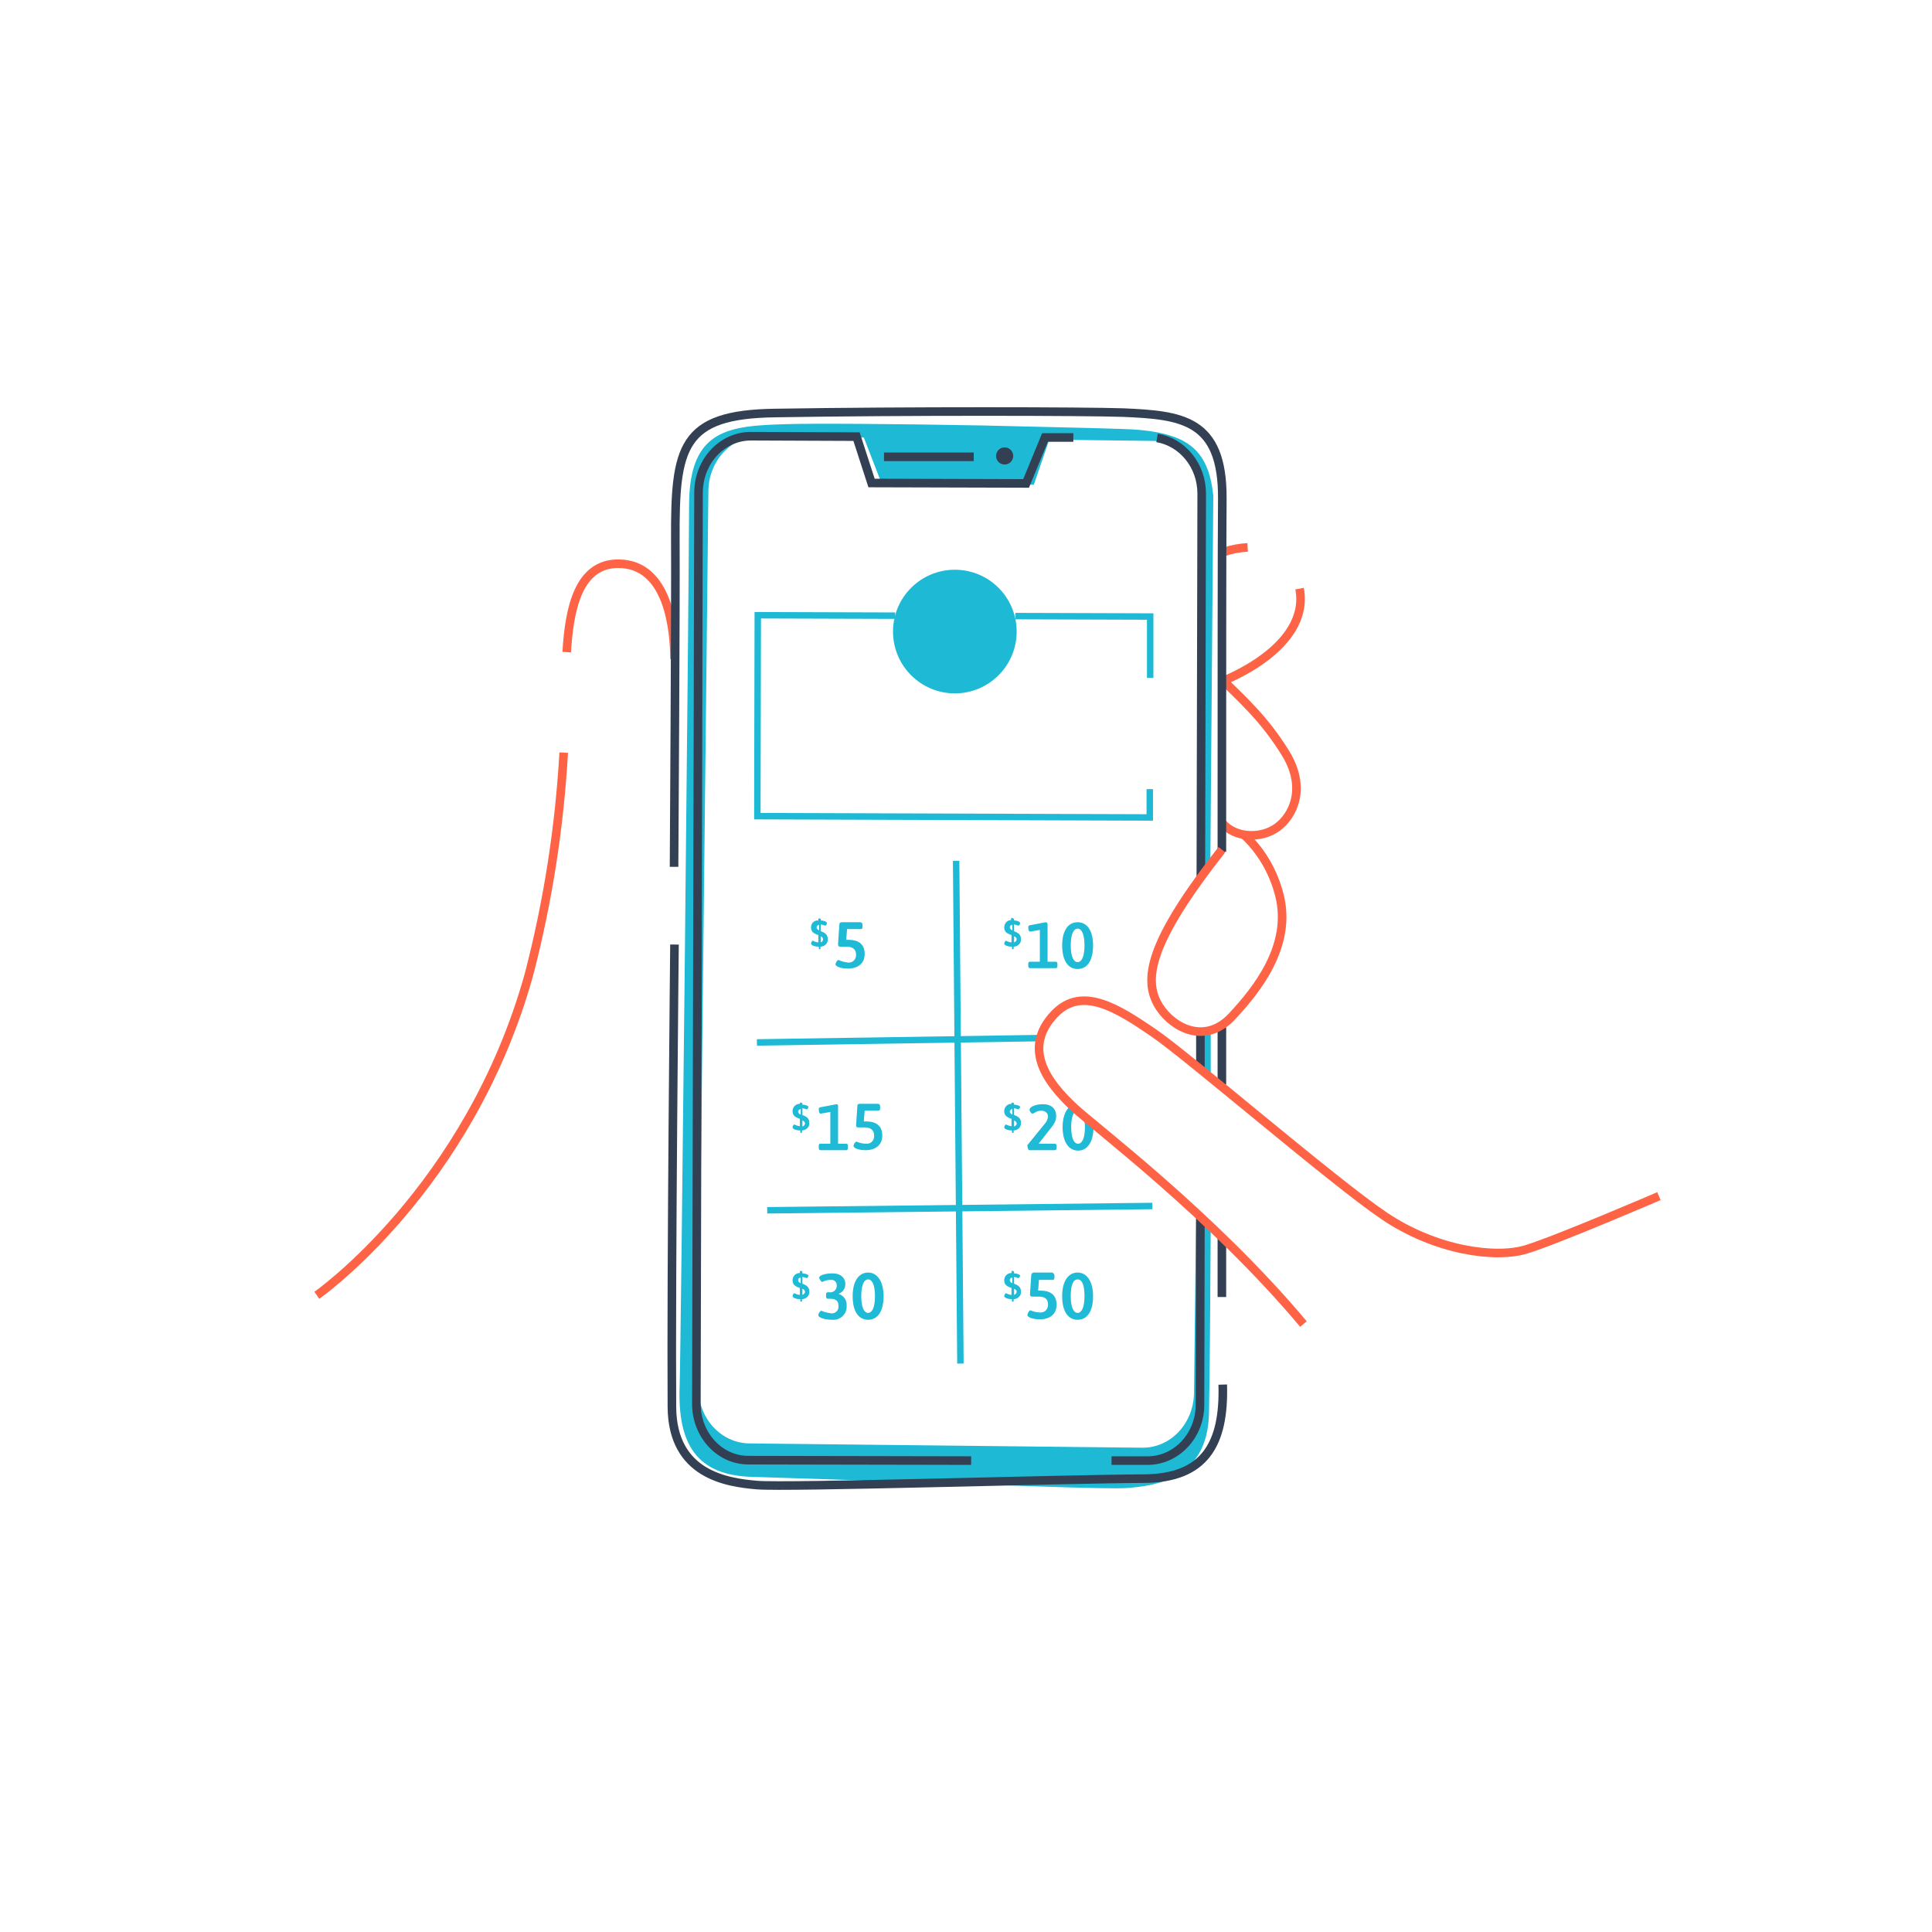
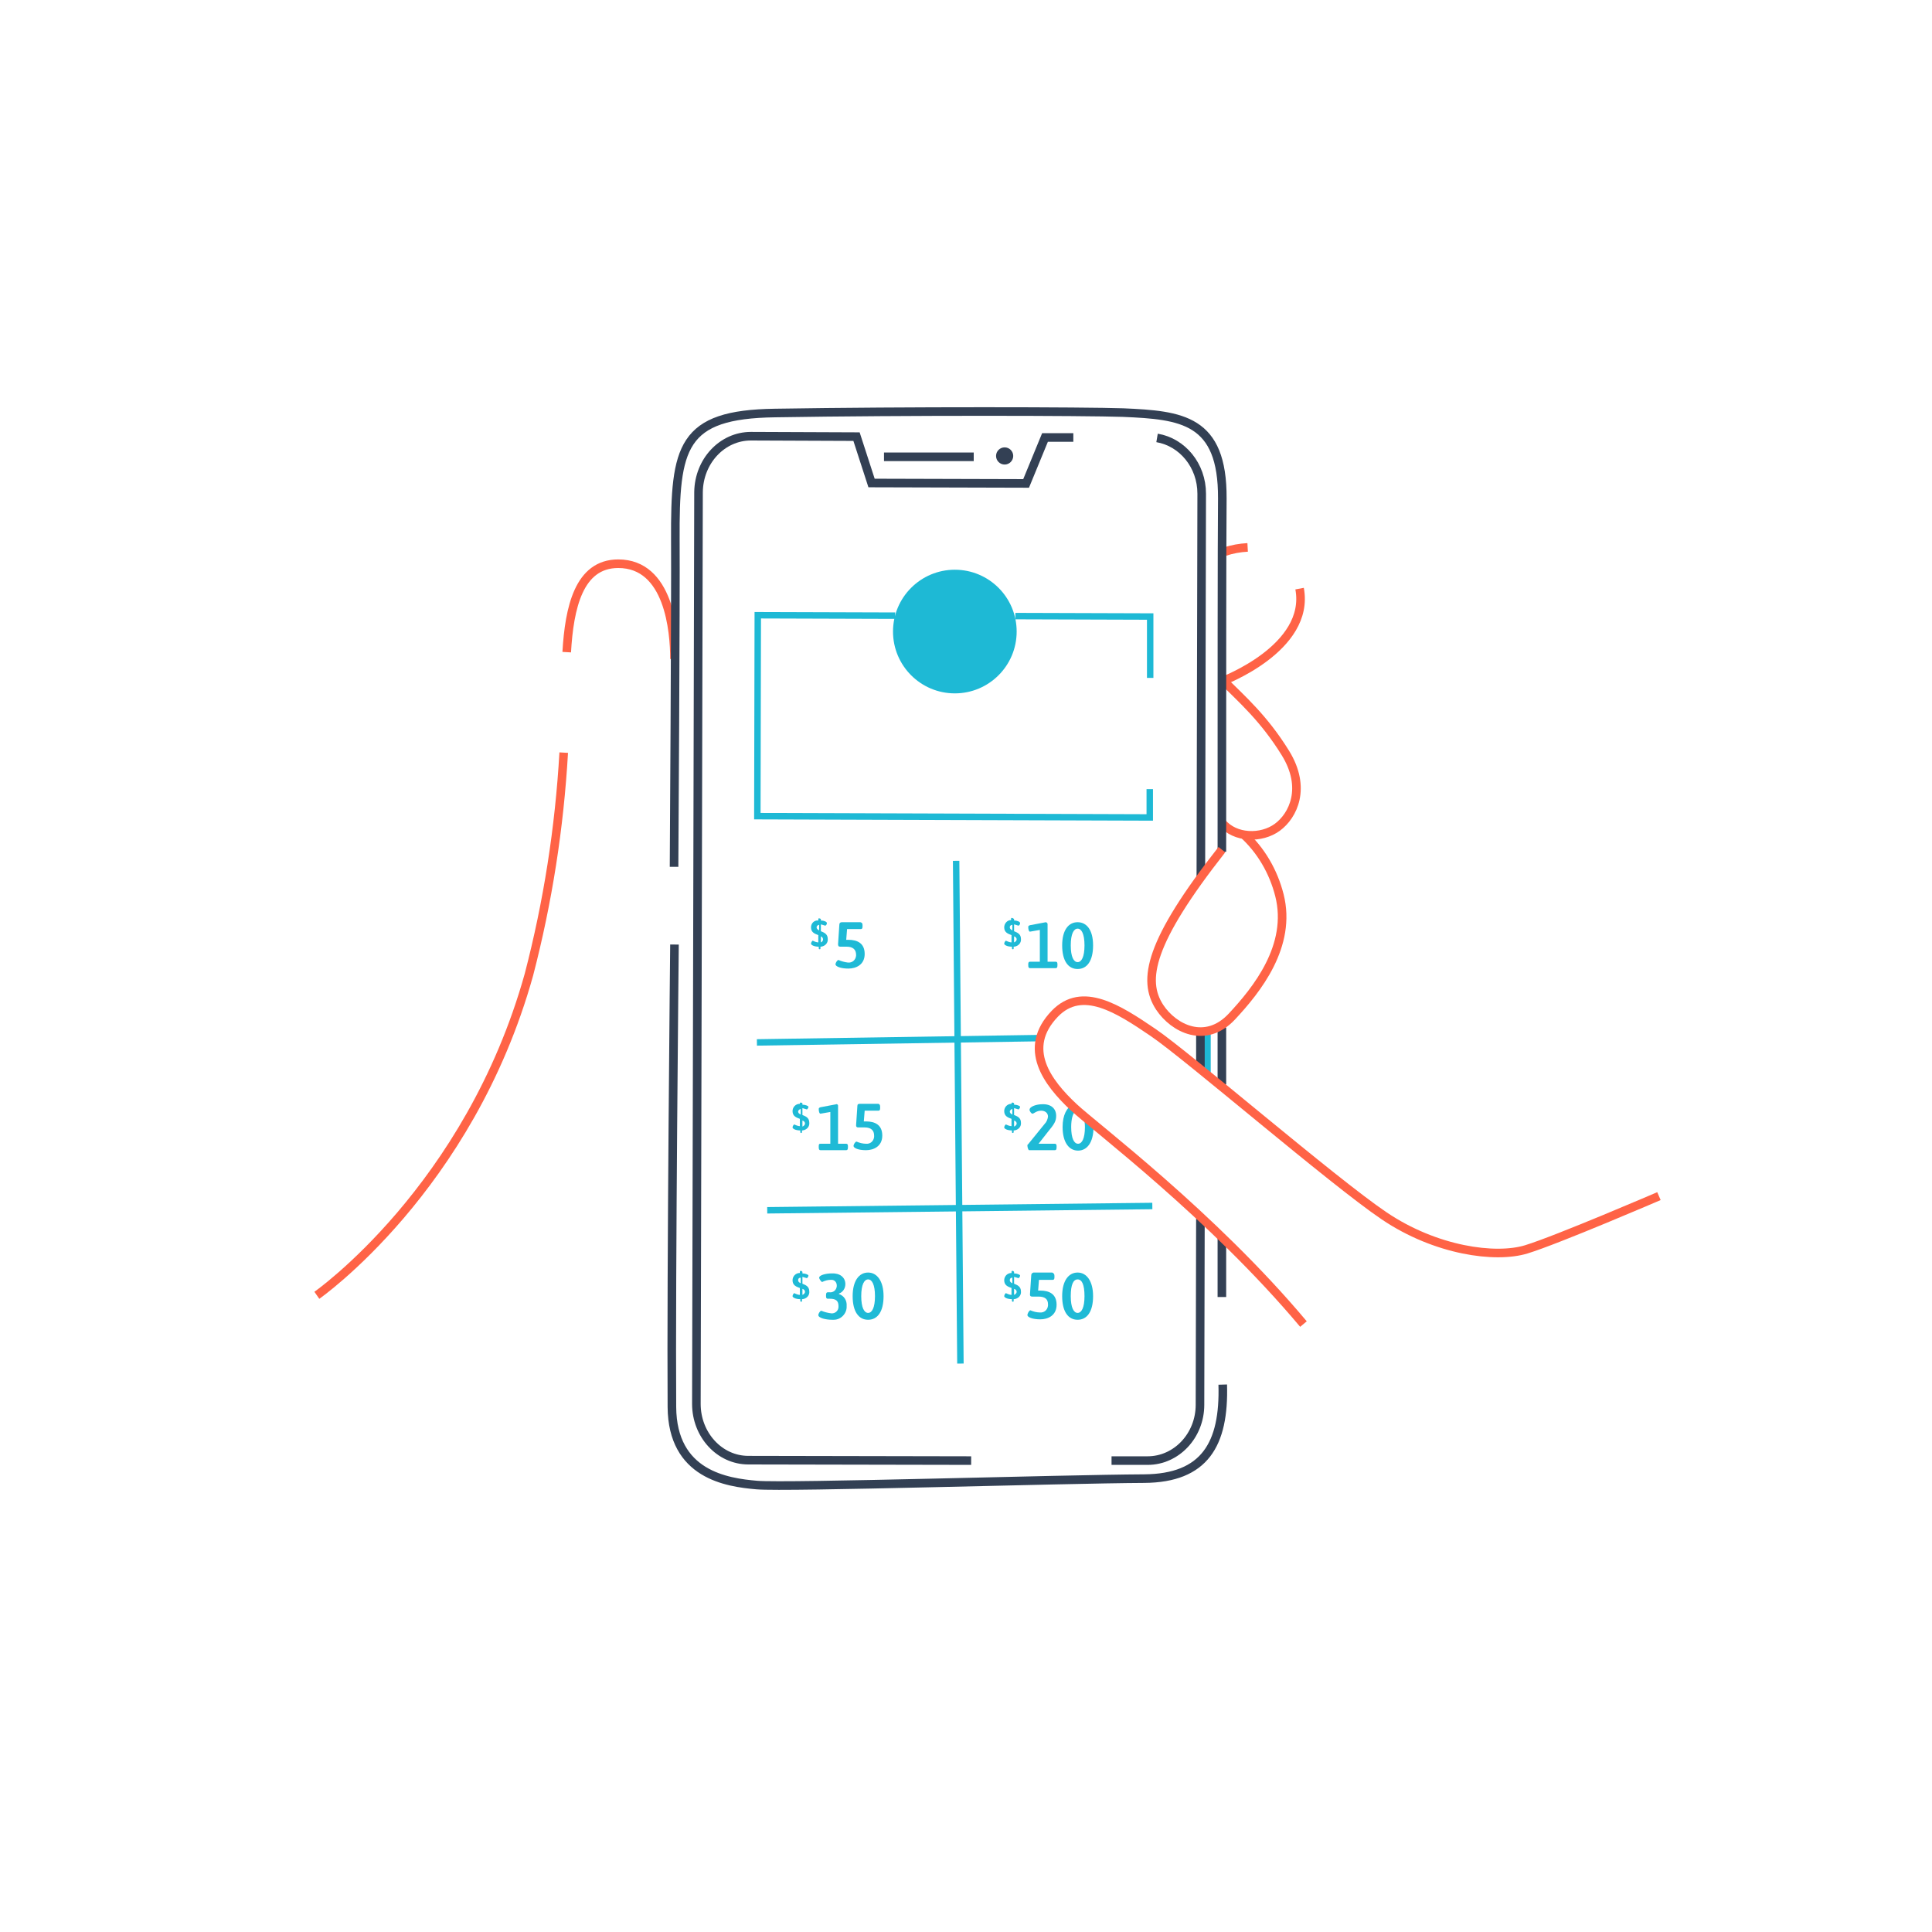
<svg xmlns="http://www.w3.org/2000/svg" version="1.1" id="Layer_1" x="0px" y="0px" viewBox="0 0 450 450" style="enable-background:new 0 0 450 450;" xml:space="preserve">
  <style type="text/css">
	.st0{fill:none;stroke:#FF6346;stroke-width:2;stroke-miterlimit:10;}
	.st1{fill:#1EB9D5;}
	.st2{fill:none;stroke:#334054;stroke-width:2;stroke-miterlimit:10;}
	.st3{fill:none;stroke:#1EB9D5;stroke-width:1.5;stroke-miterlimit:10;}
	.st4{fill:#1FBAD6;}
	.st5{fill:#334054;}
</style>
  <path class="st0" d="M132,151.9c0.6-10.3,2.8-20.6,12-20.6c11.8,0,13.1,15.7,13.1,22.2" />
  <path class="st0" d="M285.3,128.5c1.7-0.6,3.5-0.9,5.3-1" />
  <path class="st0" d="M302.7,137.1c2.6,13.9-18.1,21.6-18.1,21.6" />
  <path class="st0" d="M284.9,158.5c4.3,4.3,9.5,8.8,14.5,16.9s1.8,14.6-1.9,17.3s-9.8,2.6-12.9-1.1" />
  <path class="st1" d="M282,251.5c0-4,0-7.9,0-11.4c-0.7,0.9-1.8,0.5-3,0.4l-0.1,8.5C280,249.7,280.7,251.1,282,251.5z" />
-   <path class="st1" d="M278.1,324.5c-0.1,7.1-5.5,12.8-12.1,12.7l-91.5-1c-6.6-0.1-11.9-5.9-11.8-13l0.2-15.8l0.3-29.9l1.8-163.2  c0.1-7.1,5.5-12.8,12.1-12.7l24.1,0.3l4.1,10.6l35.5,0.4l3.6-10.5l24.2,0.3c6.6,0.1,11.9,5.9,11.8,13l-1,88.8c1.4,0,1.7-1.3,2.5-1.9  l0.7-87.2c-1.2-10.8-5.9-15.1-21.6-15.5l-6.8-0.2l-25.3-0.6c-21-0.4-40.3-0.5-46-0.3c-13.1,0.4-22.4,1.1-22.4,18.9  c-0.1,25.6-1.9,196.6-2.2,205.1c-0.5,13.4,3.8,21,17.3,21.2l34,1.1c23.1,0.8,48.5,1.8,52.7,1.5c6.8-0.5,18.9-2,19.3-17.3  c0.2-10.3,0.3-26.8,0.4-43.8c-1.3-0.8-2.4-1.7-3.4-2.8L278.1,324.5z" />
  <path class="st2" d="M284.6,288.5c0,5,0,9.6,0,13.6" />
  <path class="st2" d="M284.6,239.3c0,6,0,7.5,0,13.3" />
  <line class="st2" x1="279.6" y1="248.7" x2="279.6" y2="240.6" />
  <path class="st2" d="M279.7,204.3l0.2-89.3c0-6.6-4.5-12-10.4-13" />
  <path class="st2" d="M284.8,322.5c0.4,13.9-4.2,21.8-18.3,21.9c-19.3,0.1-83.2,2.1-90.2,1.5s-19.7-2.4-19.8-18.2  c-0.2-30.9,0.6-107.7,0.6-107.7" />
  <path class="st2" d="M258.9,340.2h8.4c6.7,0,12.2-5.8,12.2-13l0.1-43.3" />
  <path class="st2" d="M250,101.9h-6.6l-4.4,10.7l-36-0.1l-3.5-10.8l-24.6-0.1c-6.7,0-12.1,5.8-12.2,13L162.2,327  c0,7.2,5.4,13.1,12.1,13.1l51.9,0.1" />
  <line class="st2" x1="205.9" y1="106.4" x2="226.8" y2="106.4" />
  <path class="st2" d="M157,201.9c0,0,0.4-62.7,0.3-76.2c-0.1-21.6,1.4-29.2,23.2-29.5c30.7-0.5,72.2-0.4,81.1-0.1  c13.6,0.6,23.2,1.5,23.1,20c-0.1,10.6-0.1,45.5-0.1,82.3" />
  <polyline class="st3" points="267.8,183.8 267.8,190.4 176.4,190.1 176.5,143.3 208.5,143.4 " />
  <polyline class="st3" points="236.5,143.5 267.9,143.6 267.9,157.9 " />
  <line class="st3" x1="222.7" y1="200.5" x2="223.7" y2="317.6" />
  <line class="st3" x1="176.3" y1="242.8" x2="241.7" y2="241.8" />
  <line class="st3" x1="178.7" y1="281.9" x2="268.4" y2="280.9" />
  <path class="st0" d="M73.8,301.7c0,0,35.5-24.8,49.4-74.7c4.4-16.9,7.1-34.2,8.1-51.7" />
  <path class="st4" d="M200.9,215.5v0.3c0,0.4-0.1,0.6-0.4,0.6h-3.2l-0.2,2.5h0.5c2.1,0,3.8,0.8,3.8,3.3s-2,3.4-3.8,3.4s-3-0.5-3-1  c0-0.3,0.4-1,0.7-1c0.7,0.3,1.4,0.5,2.2,0.6c1,0.1,1.8-0.6,1.9-1.6c0-0.1,0-0.2,0-0.2c0-1.2-0.7-1.9-2.2-1.9h-1.5  c-0.4,0-0.5-0.2-0.5-0.6l0.3-4.5c0-0.4,0.2-0.6,0.6-0.6h4.3C200.8,214.9,200.9,215.1,200.9,215.5z" />
-   <path class="st4" d="M191.2,214.1v0.3c0.7,0,1.4,0.3,1.4,0.6s-0.2,0.6-0.4,0.6c-0.3-0.1-0.7-0.2-1-0.3v1.6c0.7,0.3,1.6,0.6,1.6,1.8  c0.1,0.9-0.6,1.7-1.6,1.8c0,0,0,0-0.1,0v0.4c0,0.2-0.1,0.2-0.2,0.2s-0.2-0.1-0.2-0.2v-0.4c-1.1,0-1.8-0.4-1.8-0.7s0.3-0.7,0.4-0.7  c0.4,0.2,0.9,0.4,1.3,0.4v-1.7c-0.8-0.3-1.7-0.6-1.7-1.8c0-0.9,0.7-1.7,1.7-1.6v-0.3c0-0.2,0.1-0.2,0.2-0.2S191.2,214,191.2,214.1z   M190.2,216c0,0.3,0.2,0.5,0.6,0.7v-1.3C190.4,215.5,190.2,215.7,190.2,216L190.2,216z M191.2,219.5c0.3-0.1,0.5-0.4,0.5-0.7  c0-0.3-0.2-0.6-0.5-0.7V219.5z" />
-   <path class="st4" d="M236.2,214.1v0.3c0.7,0,1.4,0.3,1.4,0.6s-0.2,0.6-0.4,0.6c-0.3-0.1-0.7-0.2-1-0.3v1.6c0.7,0.3,1.6,0.6,1.6,1.8  c0.1,0.9-0.6,1.7-1.6,1.8c0,0,0,0-0.1,0v0.4c0,0.2-0.1,0.2-0.2,0.2s-0.2-0.1-0.2-0.2v-0.4c-1.1,0-1.8-0.4-1.8-0.7s0.3-0.7,0.4-0.7  c0.4,0.2,0.9,0.4,1.3,0.4v-1.7c-0.8-0.3-1.7-0.6-1.7-1.8c0-0.9,0.7-1.7,1.6-1.7c0,0,0,0,0,0v-0.3c0-0.2,0.1-0.2,0.2-0.2  S236.2,214,236.2,214.1z M235.2,216c0,0.3,0.2,0.5,0.6,0.7v-1.3C235.3,215.5,235.2,215.7,235.2,216L235.2,216z M236.2,219.5  c0.3-0.1,0.6-0.4,0.6-0.7c0-0.3-0.2-0.6-0.6-0.7V219.5z" />
+   <path class="st4" d="M191.2,214.1v0.3c0.7,0,1.4,0.3,1.4,0.6s-0.2,0.6-0.4,0.6c-0.3-0.1-0.7-0.2-1-0.3v1.6c0.7,0.3,1.6,0.6,1.6,1.8  c0.1,0.9-0.6,1.7-1.6,1.8c0,0,0,0-0.1,0v0.4c0,0.2-0.1,0.2-0.2,0.2s-0.2-0.1-0.2-0.2v-0.4c-1.1,0-1.8-0.4-1.8-0.7s0.3-0.7,0.4-0.7  c0.4,0.2,0.9,0.4,1.3,0.4v-1.7c-0.8-0.3-1.7-0.6-1.7-1.8c0-0.9,0.7-1.7,1.7-1.6v-0.3c0-0.2,0.1-0.2,0.2-0.2S191.2,214,191.2,214.1z   M190.2,216c0,0.3,0.2,0.5,0.6,0.7v-1.3C190.4,215.5,190.2,215.7,190.2,216L190.2,216z M191.2,219.5c0.3-0.1,0.5-0.4,0.5-0.7  s-0.2-0.6-0.5-0.7V219.5z" />
+   <path class="st4" d="M236.2,214.1v0.3c0.7,0,1.4,0.3,1.4,0.6s-0.2,0.6-0.4,0.6c-0.3-0.1-0.7-0.2-1-0.3v1.6c0.7,0.3,1.6,0.6,1.6,1.8  c0.1,0.9-0.6,1.7-1.6,1.8c0,0,0,0-0.1,0v0.4c0,0.2-0.1,0.2-0.2,0.2s-0.2-0.1-0.2-0.2v-0.4c-1.1,0-1.8-0.4-1.8-0.7s0.3-0.7,0.4-0.7  c0.4,0.2,0.9,0.4,1.3,0.4v-1.7c-0.8-0.3-1.7-0.6-1.7-1.8c0-0.9,0.7-1.7,1.6-1.7l0,0V214c0-0.2,0.1-0.2,0.2-0.2  S236.2,214,236.2,214.1z M235.2,216c0,0.3,0.2,0.5,0.6,0.7v-1.3C235.3,215.5,235.2,215.7,235.2,216L235.2,216z M236.2,219.5  c0.3-0.1,0.6-0.4,0.6-0.7s-0.2-0.6-0.6-0.7V219.5z" />
  <path class="st4" d="M186.9,257v0.3c0.7,0,1.4,0.3,1.4,0.5s-0.2,0.6-0.4,0.6c-0.3-0.1-0.7-0.2-1-0.3v1.6c0.7,0.3,1.6,0.6,1.6,1.8  c0.1,0.9-0.6,1.7-1.6,1.8c0,0,0,0-0.1,0v0.4c0,0.1-0.1,0.2-0.2,0.2s-0.2-0.1-0.2-0.2v-0.4c-1.1,0-1.8-0.4-1.8-0.7s0.3-0.7,0.4-0.7  c0.4,0.2,0.9,0.4,1.3,0.4v-1.7c-0.8-0.3-1.7-0.6-1.7-1.8c0-0.9,0.7-1.7,1.7-1.7l0,0V257c0-0.1,0.1-0.2,0.2-0.2  S186.9,256.9,186.9,257z M185.9,258.9c0,0.3,0.2,0.5,0.6,0.7v-1.3C186.1,258.4,185.9,258.7,185.9,258.9L185.9,258.9z M186.9,262.4  c0.3-0.1,0.6-0.4,0.6-0.7c0-0.3-0.2-0.6-0.6-0.7V262.4z" />
  <path class="st4" d="M236.2,257v0.3c0.7,0,1.4,0.3,1.4,0.5s-0.2,0.6-0.4,0.6c-0.3-0.1-0.7-0.2-1-0.3v1.6c0.7,0.3,1.6,0.6,1.6,1.8  c0.1,0.9-0.6,1.7-1.6,1.8c0,0,0,0-0.1,0v0.4c0,0.1-0.1,0.2-0.2,0.2s-0.2-0.1-0.2-0.2v-0.4c-1.1,0-1.8-0.4-1.8-0.7s0.3-0.7,0.4-0.7  c0.4,0.2,0.9,0.4,1.3,0.4v-1.7c-0.8-0.3-1.7-0.6-1.7-1.8c0-0.9,0.7-1.7,1.7-1.7l0,0V257c0-0.1,0.1-0.2,0.2-0.2  S236.2,256.9,236.2,257z M235.2,258.9c0,0.3,0.2,0.5,0.6,0.7v-1.3C235.4,258.4,235.2,258.7,235.2,258.9L235.2,258.9z M236.2,262.4  c0.3-0.1,0.6-0.4,0.6-0.7c0-0.3-0.2-0.6-0.6-0.7V262.4z" />
  <path class="st4" d="M186.9,296.3v0.3c0.7,0,1.4,0.3,1.4,0.5s-0.2,0.6-0.4,0.6c-0.3-0.1-0.7-0.2-1-0.3v1.6c0.7,0.3,1.6,0.6,1.6,1.8  c0.1,0.9-0.6,1.7-1.6,1.8c0,0,0,0-0.1,0v0.4c0,0.2-0.1,0.2-0.2,0.2s-0.2-0.1-0.2-0.2v-0.4c-1.1,0-1.8-0.4-1.8-0.7s0.3-0.7,0.4-0.7  c0.4,0.2,0.9,0.4,1.3,0.4V300c-0.8-0.3-1.7-0.6-1.7-1.8c0-0.9,0.7-1.7,1.7-1.7l0,0v-0.3c0-0.1,0.1-0.2,0.2-0.2  S186.9,296.1,186.9,296.3z M185.9,298.2c0,0.3,0.2,0.5,0.6,0.7v-1.3C186.1,297.6,185.9,297.8,185.9,298.2L185.9,298.2z M186.9,301.6  c0.3-0.1,0.6-0.4,0.6-0.7c0-0.3-0.2-0.6-0.6-0.7V301.6z" />
  <path class="st4" d="M236.2,296.3v0.3c0.7,0,1.4,0.3,1.4,0.5s-0.2,0.6-0.4,0.6c-0.3-0.1-0.7-0.2-1-0.3v1.6c0.7,0.3,1.6,0.6,1.6,1.8  c0.1,0.9-0.6,1.7-1.6,1.8c0,0,0,0-0.1,0v0.4c0,0.2-0.1,0.2-0.2,0.2s-0.2-0.1-0.2-0.2v-0.4c-1.1,0-1.8-0.4-1.8-0.7s0.3-0.7,0.4-0.7  c0.4,0.2,0.9,0.4,1.3,0.4V300c-0.8-0.3-1.7-0.6-1.7-1.8c0-0.9,0.7-1.7,1.7-1.7l0,0v-0.3c0-0.1,0.1-0.2,0.2-0.2  S236.2,296.1,236.2,296.3z M235.2,298.2c0,0.3,0.2,0.5,0.6,0.7v-1.3C235.4,297.6,235.2,297.8,235.2,298.2L235.2,298.2z M236.2,301.6  c0.3-0.1,0.6-0.4,0.6-0.7c0-0.3-0.2-0.6-0.6-0.7V301.6z" />
  <path class="st4" d="M244,215.2v8.8h1.9c0.3,0,0.4,0.2,0.4,0.6v0.2c0,0.5-0.1,0.7-0.4,0.7h-6c-0.3,0-0.4-0.2-0.4-0.7v-0.2  c0-0.4,0.1-0.6,0.4-0.6h2.3v-7.4l-2.3,0.4c-0.3,0-0.4-0.7-0.4-1.1c0-0.2,0.1-0.3,0.4-0.4l3.7-0.7C243.7,214.8,244,215,244,215.2z" />
  <path class="st4" d="M254.6,220.2c0,3.6-1.4,5.5-3.6,5.5s-3.6-1.9-3.6-5.5s1.5-5.4,3.6-5.4S254.6,216.6,254.6,220.2z M249.4,220.2  c0,2.7,0.7,3.9,1.6,3.9s1.6-1.2,1.6-3.9s-0.7-3.9-1.6-3.9S249.4,217.5,249.4,220.2z" />
  <path class="st4" d="M195.2,257.5v8.9h1.9c0.3,0,0.4,0.2,0.4,0.6v0.2c0,0.5-0.1,0.7-0.4,0.7h-6c-0.3,0-0.4-0.2-0.4-0.7V267  c0-0.5,0.1-0.6,0.4-0.6h2.3V259l-2.3,0.4c-0.3,0-0.4-0.7-0.4-1.1c0-0.2,0.1-0.3,0.4-0.4l3.7-0.7  C194.9,257.1,195.2,257.3,195.2,257.5z" />
  <path class="st4" d="M205,257.8v0.3c0,0.4-0.1,0.6-0.4,0.6h-3.2l-0.2,2.5h0.5c2.1,0,3.8,0.8,3.8,3.3s-2,3.4-3.8,3.4s-2.9-0.5-2.9-1  c0-0.3,0.4-1,0.7-1c0.7,0.3,1.5,0.5,2.2,0.5c1,0.1,1.8-0.6,1.9-1.6c0-0.1,0-0.2,0-0.3c0-1.2-0.7-1.9-2.2-1.9h-1.5  c-0.4,0-0.5-0.2-0.5-0.5l0.3-4.5c0-0.4,0.2-0.5,0.6-0.5h4.3C204.9,257.2,205,257.4,205,257.8z" />
  <path class="st4" d="M246,259.9c0,1.2-0.4,1.9-1.9,3.7l-2.2,2.8h3.8c0.3,0,0.4,0.2,0.4,0.6v0.2c0,0.5-0.1,0.7-0.4,0.7h-6  c-0.2,0-0.4-0.7-0.4-1.1c0-0.1,0-0.2,0.1-0.2l3.9-4.8c0.5-0.5,0.7-1.1,0.8-1.7c0-0.9-0.7-1.4-1.6-1.4c-1.1,0-1.7,0.7-2,0.7  s-0.7-0.6-0.7-0.9c0-0.8,1.7-1.3,2.9-1.3C244.8,257.1,246,258.2,246,259.9z" />
  <path class="st4" d="M252.7,262.5c0,2.7-0.7,3.9-1.6,3.9s-1.6-1.2-1.6-3.9c0-1.9,0.4-3.1,0.9-3.6c-0.3-0.4-0.1-1.1-0.5-1.6  c-1.4,0.6-2.4,2.4-2.4,5.2c0,3.6,1.5,5.5,3.6,5.5s3.6-1.9,3.6-5.5c0-0.4,0-0.9-0.1-1.3c-0.6-0.4-1.3-0.7-2.1-0.9  C252.6,261.1,252.7,261.8,252.7,262.5z" />
  <path class="st4" d="M196.9,299.1c0,1-0.6,1.9-1.5,2.2v0.1c1.2,0.4,1.9,1.5,1.8,2.8c0.1,1.7-1.3,3.2-3,3.2c-0.1,0-0.3,0-0.4,0  c-1.4,0-3.2-0.4-3.2-1.1c0-0.3,0.4-1,0.7-1c0.7,0.3,1.5,0.5,2.3,0.6c0.9,0.1,1.7-0.6,1.7-1.5c0-0.1,0-0.2,0-0.2c0-1.2-0.6-1.7-2-1.7  h-0.5c-0.3,0-0.4-0.2-0.4-0.6v-0.2c0-0.5,0.1-0.7,0.4-0.7h0.4c0.9,0.1,1.6-0.5,1.7-1.4c0-0.1,0-0.1,0-0.2c0-0.7-0.5-1.3-1.2-1.3  c-0.1,0-0.2,0-0.2,0c-0.7,0-1.4,0.2-2,0.5c-0.2,0-0.7-0.7-0.7-1c0-0.6,1.6-1,2.9-1C195.6,296.5,196.9,297.5,196.9,299.1z" />
  <path class="st4" d="M205.8,301.9c0,3.6-1.4,5.5-3.6,5.5s-3.6-1.9-3.6-5.5s1.5-5.5,3.6-5.5S205.8,298.4,205.8,301.9z M200.6,301.9  c0,2.7,0.7,3.9,1.6,3.9s1.6-1.2,1.6-3.9s-0.7-3.9-1.6-3.9S200.6,299.2,200.6,301.9z" />
-   <path class="st4" d="M245.6,297.2v0.3c0,0.4-0.1,0.6-0.4,0.6H242l-0.2,2.5h0.5c2.1,0,3.8,0.8,3.8,3.3s-2,3.4-3.8,3.4s-3-0.5-3-1  c0-0.3,0.4-1.1,0.7-1.1c0.7,0.3,1.5,0.5,2.2,0.5c1,0.1,1.8-0.6,1.9-1.6c0-0.1,0-0.2,0-0.3c0-1.2-0.7-1.8-2.2-1.8h-1.5  c-0.4,0-0.5-0.2-0.5-0.5l0.3-4.5c0-0.3,0.2-0.5,0.5-0.6c0,0,0.1,0,0.1,0h4.3C245.5,296.6,245.6,296.8,245.6,297.2z" />
+   <path class="st4" d="M245.6,297.2v0.3c0,0.4-0.1,0.6-0.4,0.6H242l-0.2,2.5h0.5c2.1,0,3.8,0.8,3.8,3.3s-2,3.4-3.8,3.4s-3-0.5-3-1  c0-0.3,0.4-1.1,0.7-1.1c0.7,0.3,1.5,0.5,2.2,0.5c1,0.1,1.8-0.6,1.9-1.6c0-0.1,0-0.2,0-0.3c0-1.2-0.7-1.8-2.2-1.8h-1.5  c-0.4,0-0.5-0.2-0.5-0.5l0.3-4.5c0-0.3,0.2-0.5,0.5-0.6h0.1h4.3C245.5,296.6,245.6,296.8,245.6,297.2z" />
  <path class="st4" d="M254.6,301.9c0,3.6-1.4,5.5-3.6,5.5s-3.6-1.9-3.6-5.5s1.5-5.5,3.6-5.5S254.6,298.4,254.6,301.9z M249.4,301.9  c0,2.7,0.7,3.9,1.6,3.9s1.6-1.2,1.6-3.9S252,298,251,298S249.4,299.2,249.4,301.9z" />
  <circle class="st1" cx="222.4" cy="147.1" r="14.4" />
  <circle class="st5" cx="234" cy="106.2" r="2" />
  <path class="st0" d="M289.5,194.2c4.2,3.8,7.1,8.8,8.5,14.3c3,11.8-5.3,22.1-11.1,28.3c-6.1,6.5-13.5,2.8-16.8-2.2  c-4.1-6.3-2.4-15.2,14.5-36.7" />
  <path class="st0" d="M303.6,308.4c-21.3-25.4-48.6-45.9-53.5-50.5c-6.1-5.7-12.2-13.7-4.4-21.8c6.4-6.6,14.8-1.1,22.9,4.4  s41.8,34.6,53.8,42.7s25.9,10,33.1,7.8s30.9-12.4,30.9-12.4" />
</svg>
